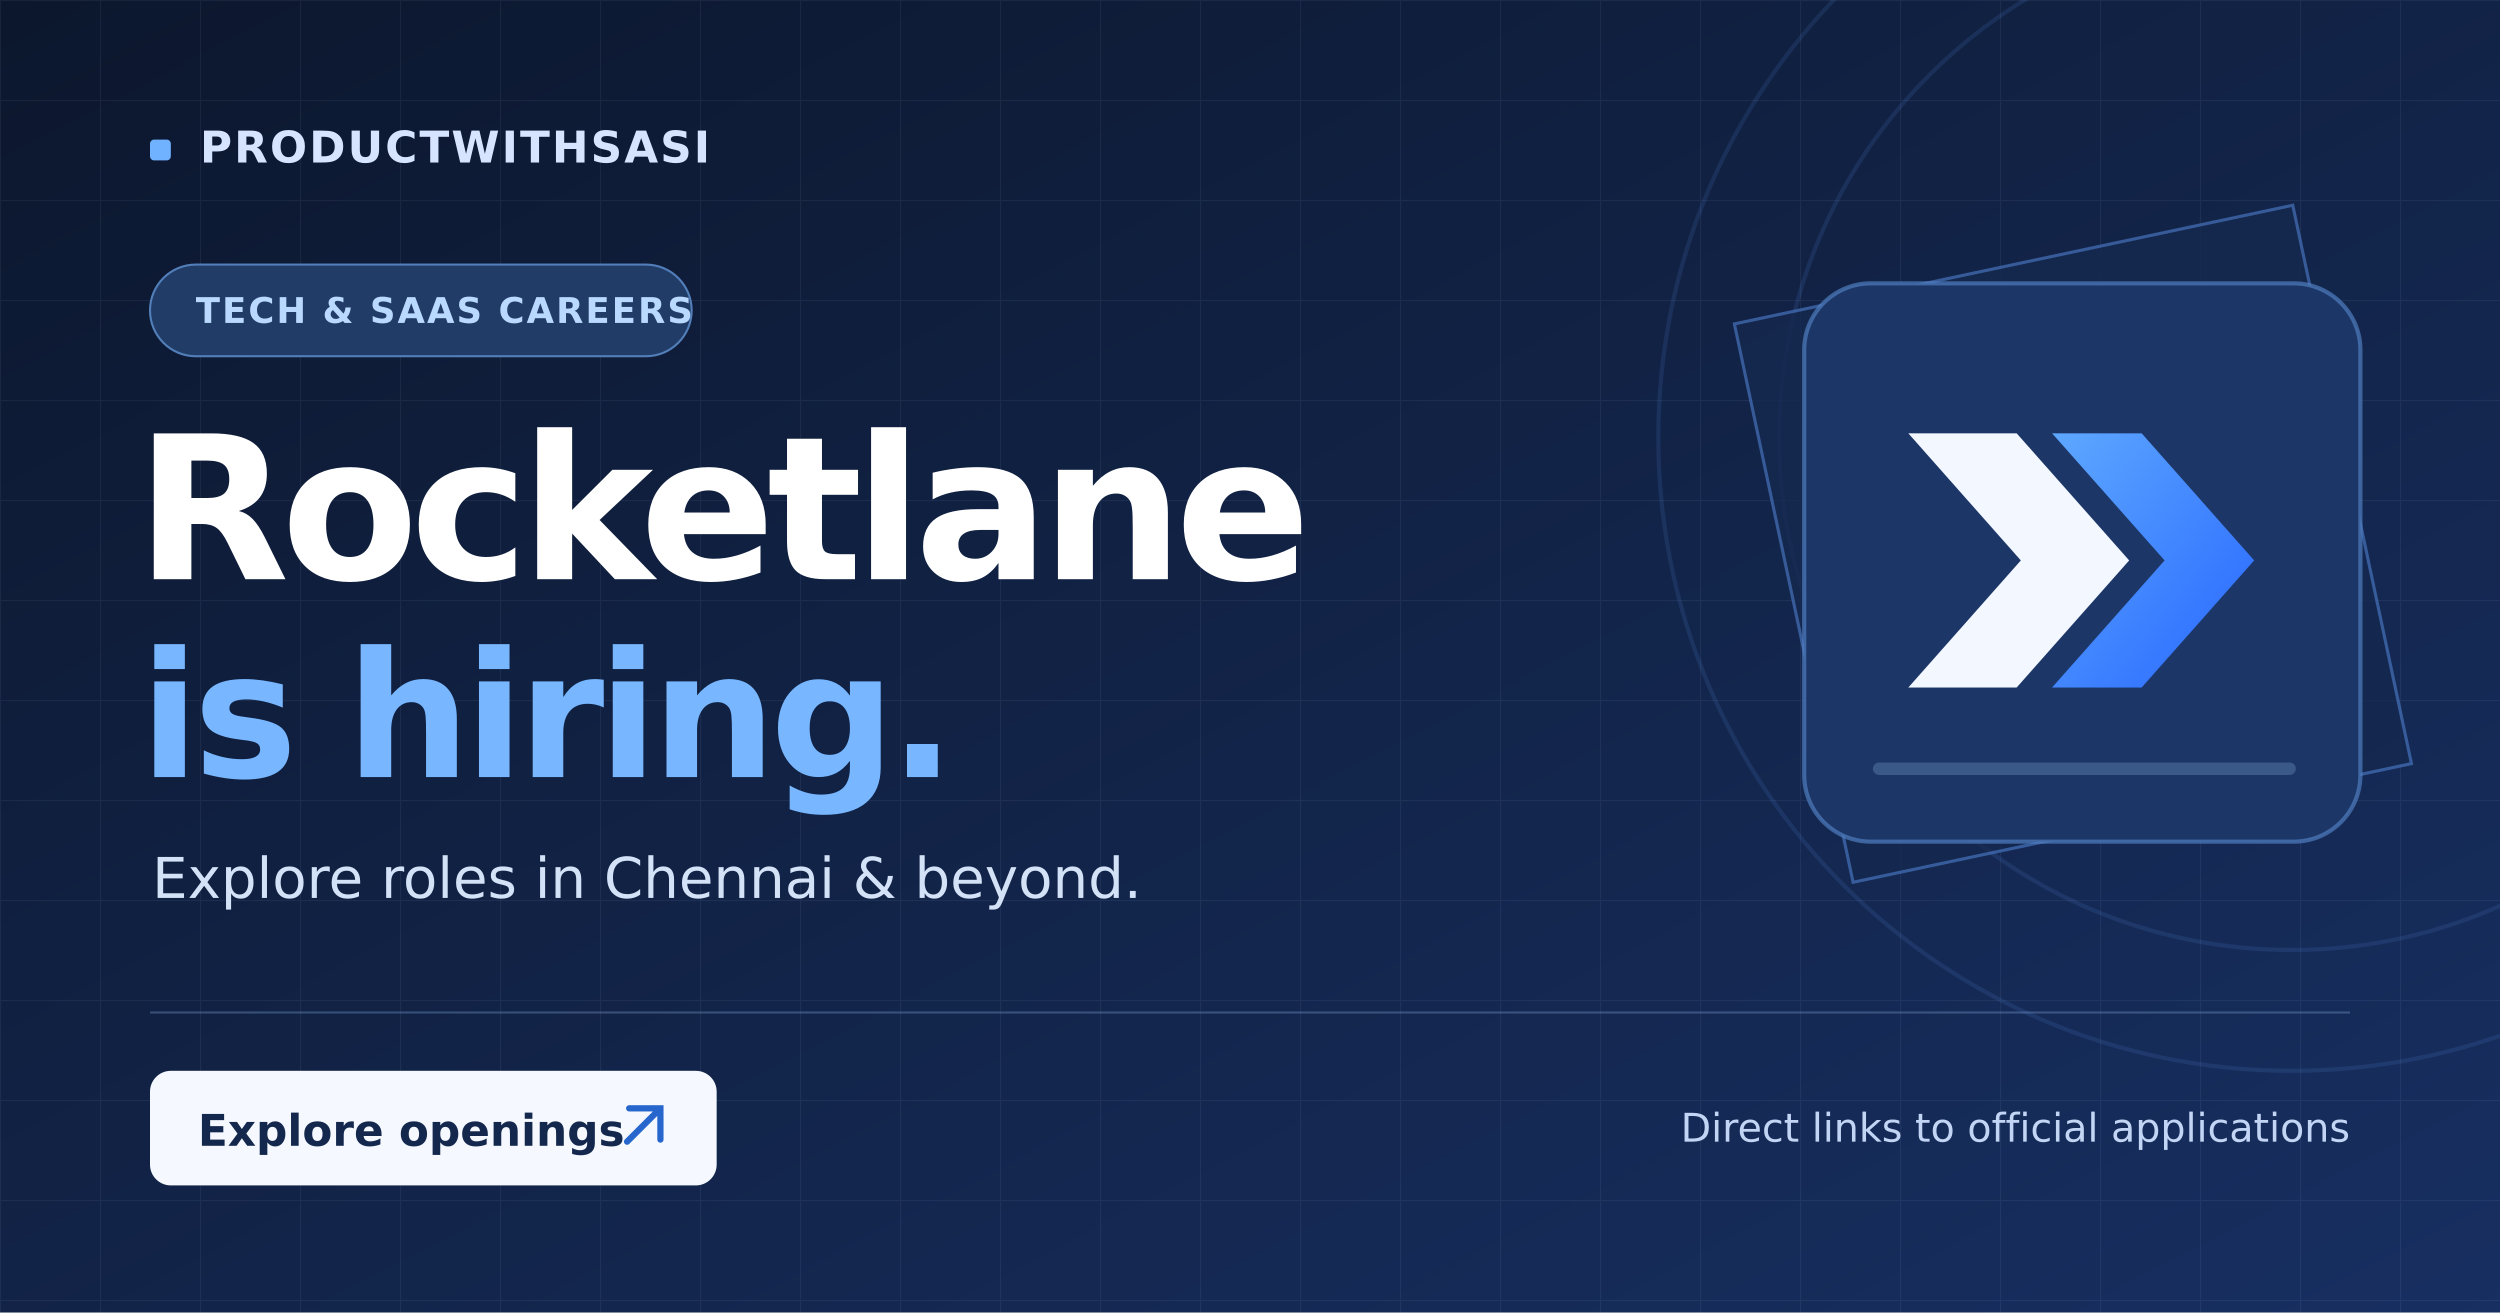
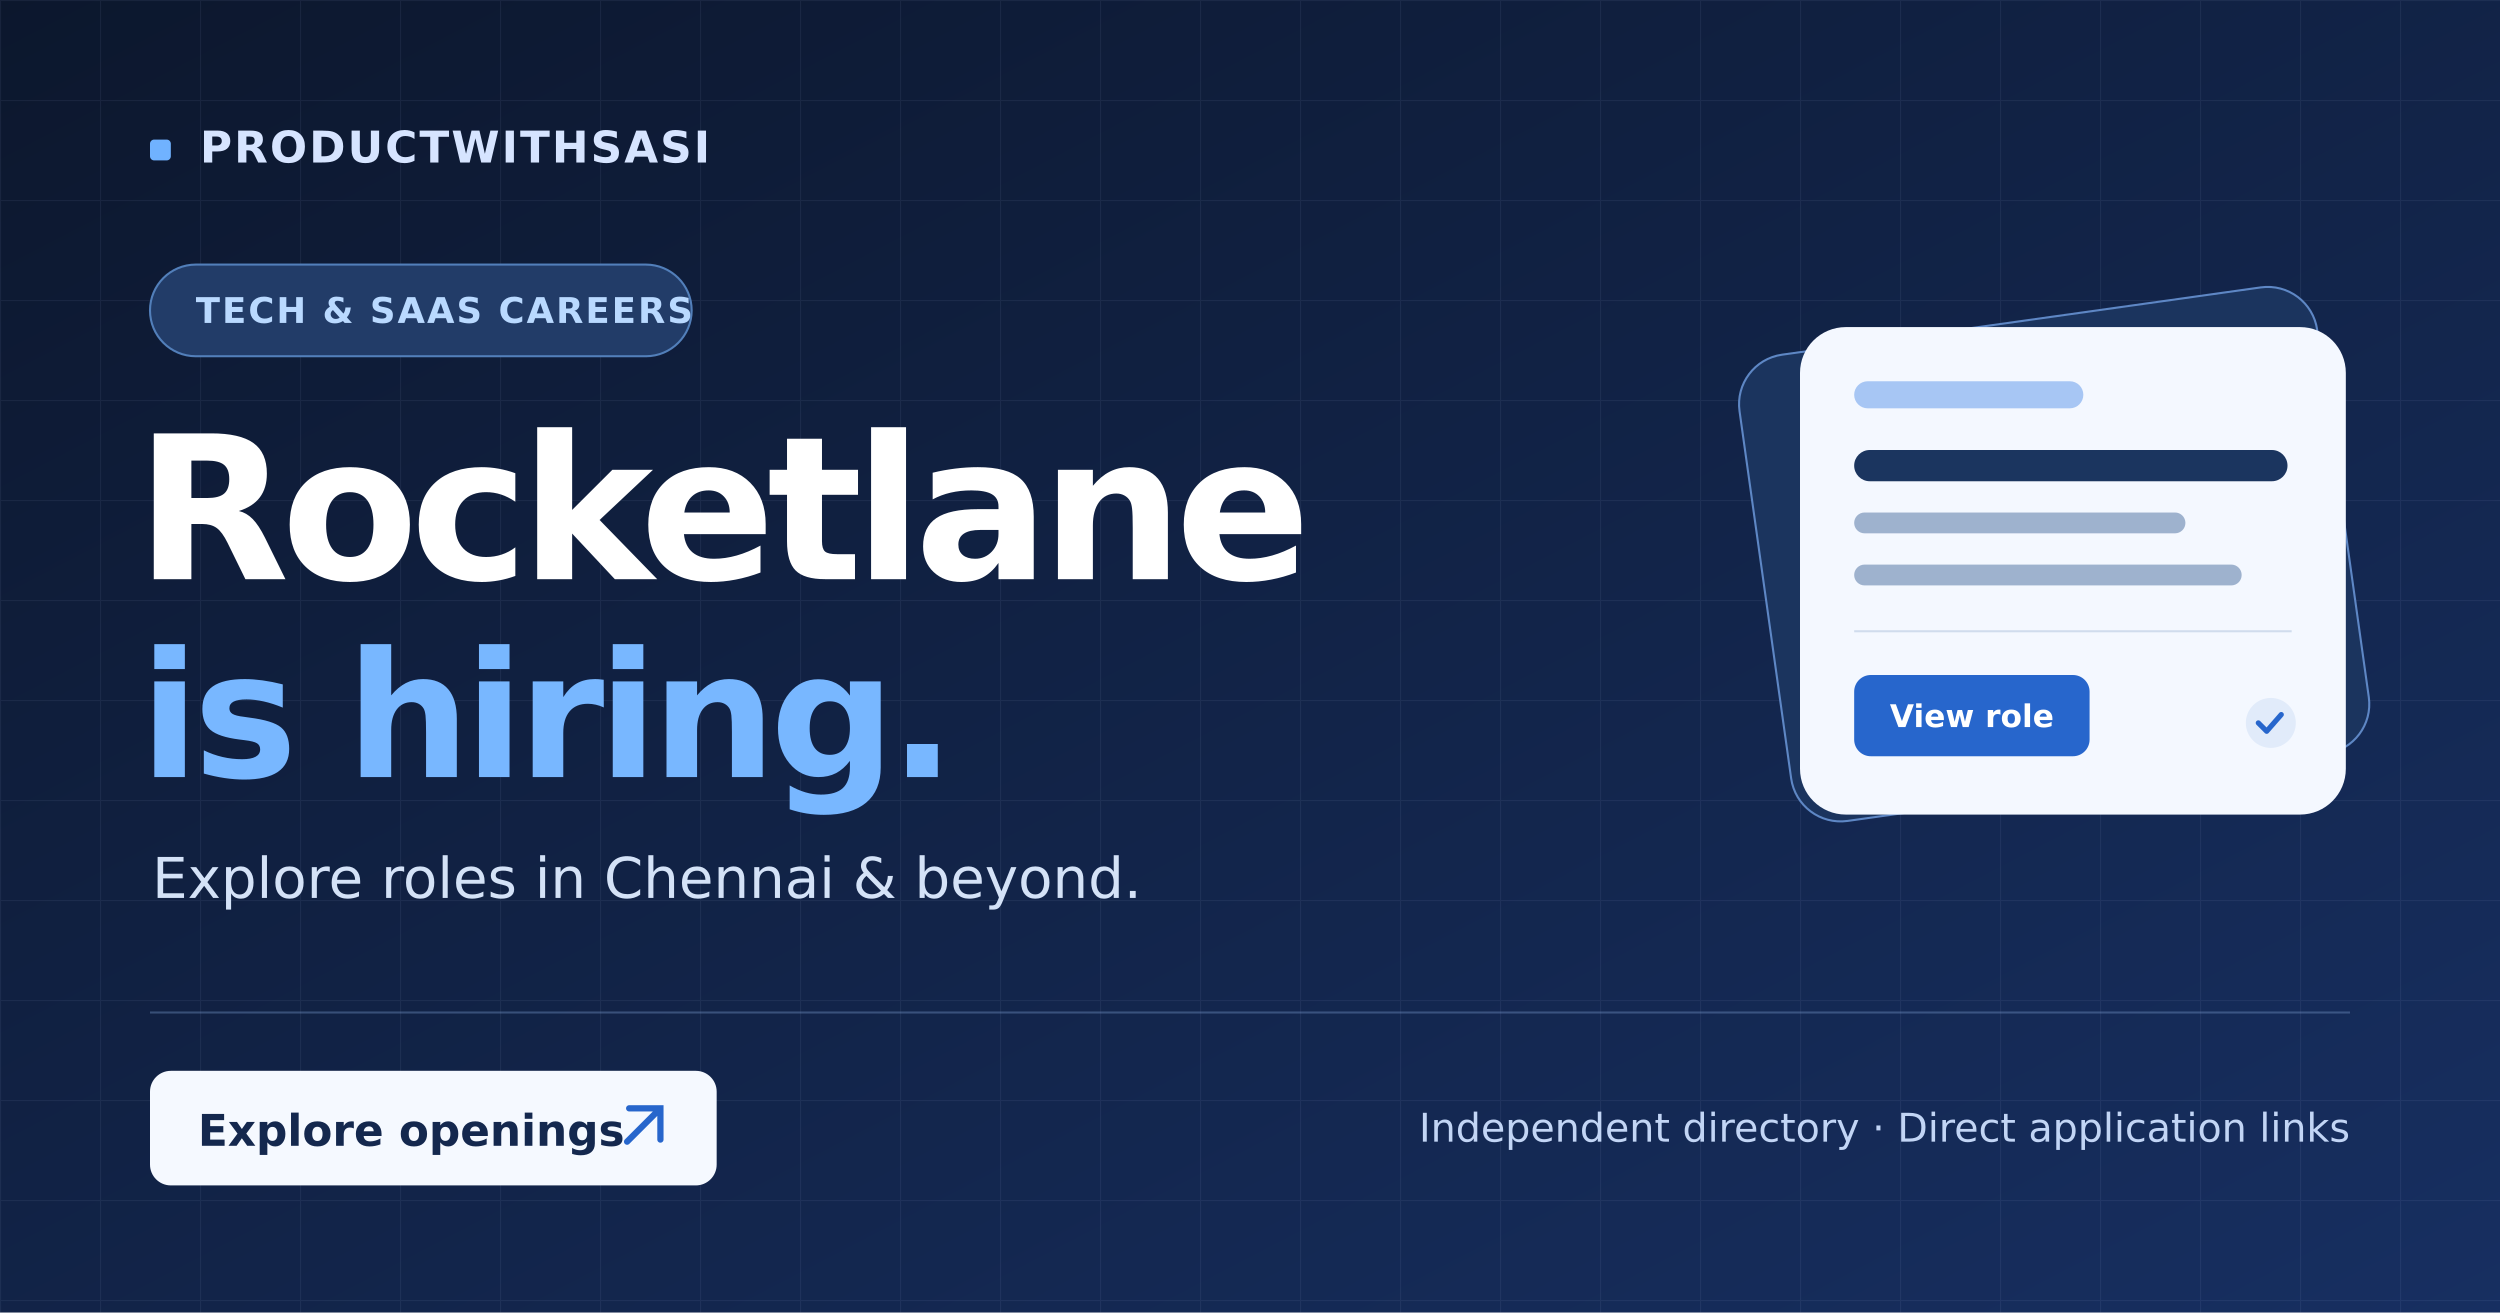
<svg xmlns="http://www.w3.org/2000/svg" width="1200" height="630" viewBox="0 0 1200 630">
  <defs>
    <linearGradient id="bg" x1="0" y1="0" x2="1" y2="1">
      <stop stop-color="#0c172d" />
      <stop offset="1" stop-color="#172f61" />
    </linearGradient>
    <linearGradient id="accent" x1="0" y1="0" x2="1" y2="1">
      <stop stop-color="#5ea8ff" />
      <stop offset="1" stop-color="#2766ff" />
    </linearGradient>
    <pattern id="grid" width="48" height="48" patternUnits="userSpaceOnUse">
      <path d="M48 0H0V48" fill="none" stroke="#b9d3ff" stroke-opacity=".07" />
    </pattern>
  </defs>
  <rect width="1200" height="630" fill="url(#bg)" />
  <rect width="1200" height="630" fill="url(#grid)" />
-   <circle cx="1100" cy="210" r="304" fill="none" stroke="#69a3ff" stroke-opacity=".12" stroke-width="2" />
-   <circle cx="1100" cy="210" r="246" fill="none" stroke="#69a3ff" stroke-opacity=".12" stroke-width="2" />
-   <path d="M858 124H1132V398H858Z" fill="#14284e" stroke="#416ab0" stroke-width="1.5" opacity=".78" transform="rotate(-12 995 261)" />
-   <rect x="866" y="136" width="267" height="268" rx="32" fill="#1c3767" stroke="#5383c6" stroke-opacity=".65" stroke-width="2" />
-   <path d="M916 208h52l54 61-54 61h-52l54-61z" fill="#f3f7ff" />
-   <path d="M985 208h43l54 61-54 61h-43l54-61z" fill="url(#accent)" />
-   <rect x="899" y="366" width="203" height="6" rx="3" fill="#7395c5" opacity=".35" />
+   <g aria-hidden="true">
+     <rect x="846" y="153" width="280" height="226" rx="24" fill="#1b345e" stroke="#5e87c5" transform="rotate(-8 986 266)" />
+     <rect x="864" y="157" width="262" height="234" rx="22" fill="#f4f8ff" />
+     <rect x="890" y="183" width="110" height="13" rx="6.5" fill="#a7c6f4" />
+     <rect x="890" y="216" width="208" height="15" rx="7.5" fill="#1b355f" />
+     <rect x="890" y="246" width="159" height="10" rx="5" fill="#9eb2ce" />
+     <rect x="890" y="271" width="186" height="10" rx="5" fill="#9eb2ce" />
+     <path d="M890 303H1100" stroke="#d0dced" />
+     <rect x="890" y="324" width="113" height="39" rx="8" fill="#2766cc" />
+     <text x="946.5" y="349" text-anchor="middle" font-family="DejaVu Sans,sans-serif" font-size="15" font-weight="700" fill="#ffffff">View role</text>
+     <circle cx="1090" cy="347" r="12" fill="#e1ebfa" />
+     <path d="m1084 347 4 4 7-8" stroke="#2766cc" stroke-width="2.5" stroke-linecap="round" stroke-linejoin="round" fill="none" />
+   </g>
  <rect x="72" y="67" width="10" height="10" rx="2" fill="#70b2ff" />
  <text x="96" y="78" fill="#d6e4ff" font-family="DejaVu Sans,sans-serif" font-size="21" font-weight="700" letter-spacing="1">PRODUCTWITHSASI</text>
  <rect x="72" y="127" width="260" height="44" rx="22" fill="#223c68" stroke="#527fba" />
  <text x="94" y="155" fill="#b9d9ff" font-family="DejaVu Sans,sans-serif" font-size="17" font-weight="700" letter-spacing="1">TECH &amp; SAAS CAREERS</text>
  <text x="65" y="278" fill="#ffffff" font-family="DejaVu Sans,sans-serif" font-size="96" font-weight="700" letter-spacing="-4">Rocketlane</text>
  <text x="67" y="373" fill="#78b7ff" font-family="DejaVu Sans,sans-serif" font-size="84" font-weight="700" letter-spacing="-3">is hiring.</text>
  <text x="73" y="431" fill="#d4e2f7" font-family="DejaVu Sans,sans-serif" font-size="27">Explore roles in Chennai &amp; beyond.</text>
  <path d="M72 486H1128" stroke="#7395c5" stroke-opacity=".4" />
  <rect x="72" y="514" width="272" height="55" rx="10" fill="#f5f9ff" />
  <text x="95" y="550" font-family="DejaVu Sans,sans-serif" font-size="21" font-weight="700" fill="#14284e">Explore openings</text>
  <path d="M302 532h15v15m0-15-16 16" stroke="#2766cc" stroke-width="3" stroke-linecap="round" fill="none" />
-   <text x="1128" y="548" fill="#c2d5f5" font-family="DejaVu Sans,sans-serif" font-size="19" text-anchor="end">Direct links to official applications</text>
+   <text x="1128" y="548" fill="#c2d5f5" font-family="DejaVu Sans,sans-serif" font-size="19" text-anchor="end">Independent directory · Direct application links</text>
</svg>
